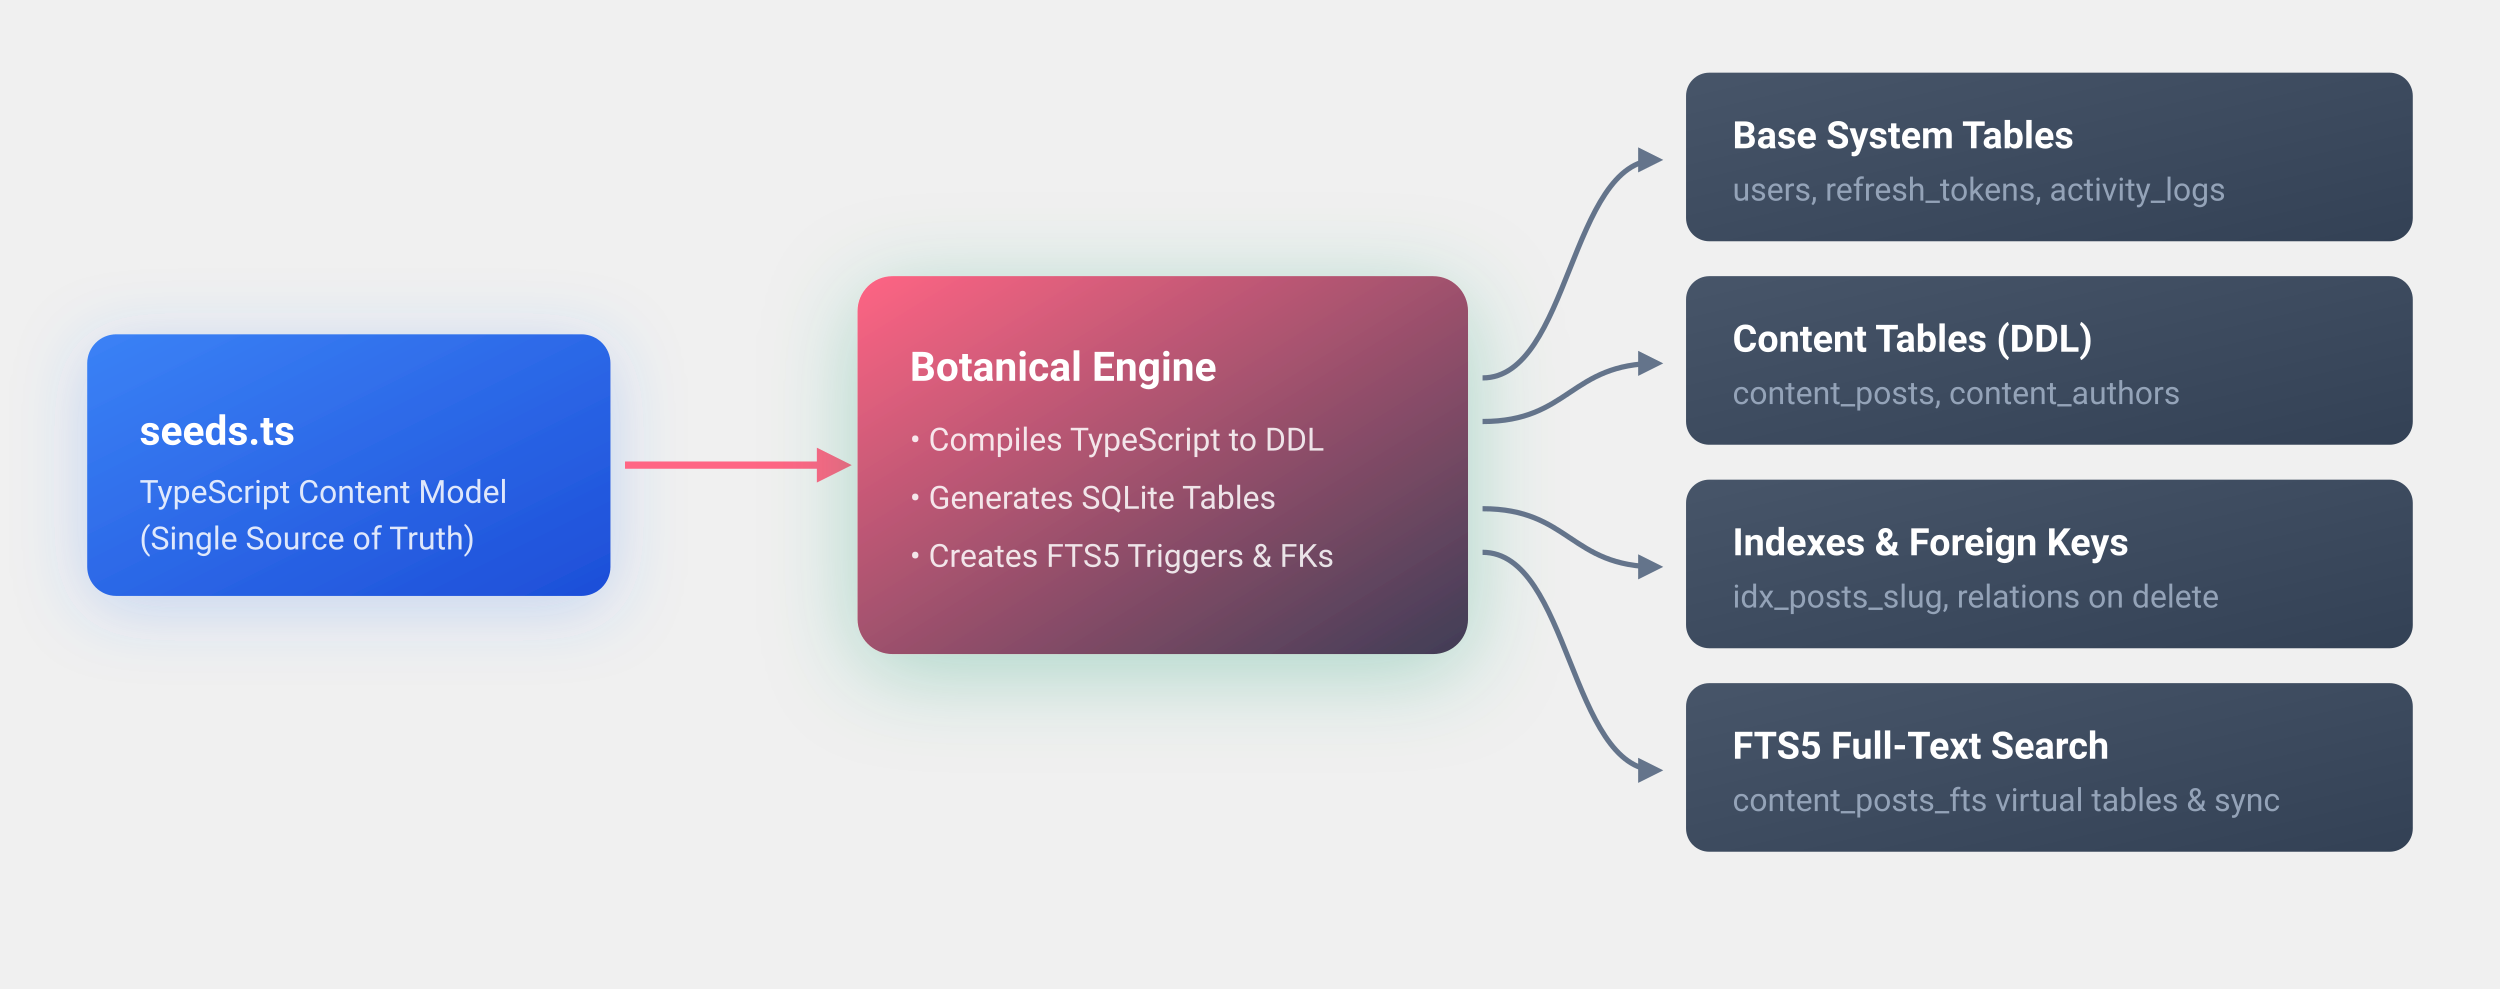
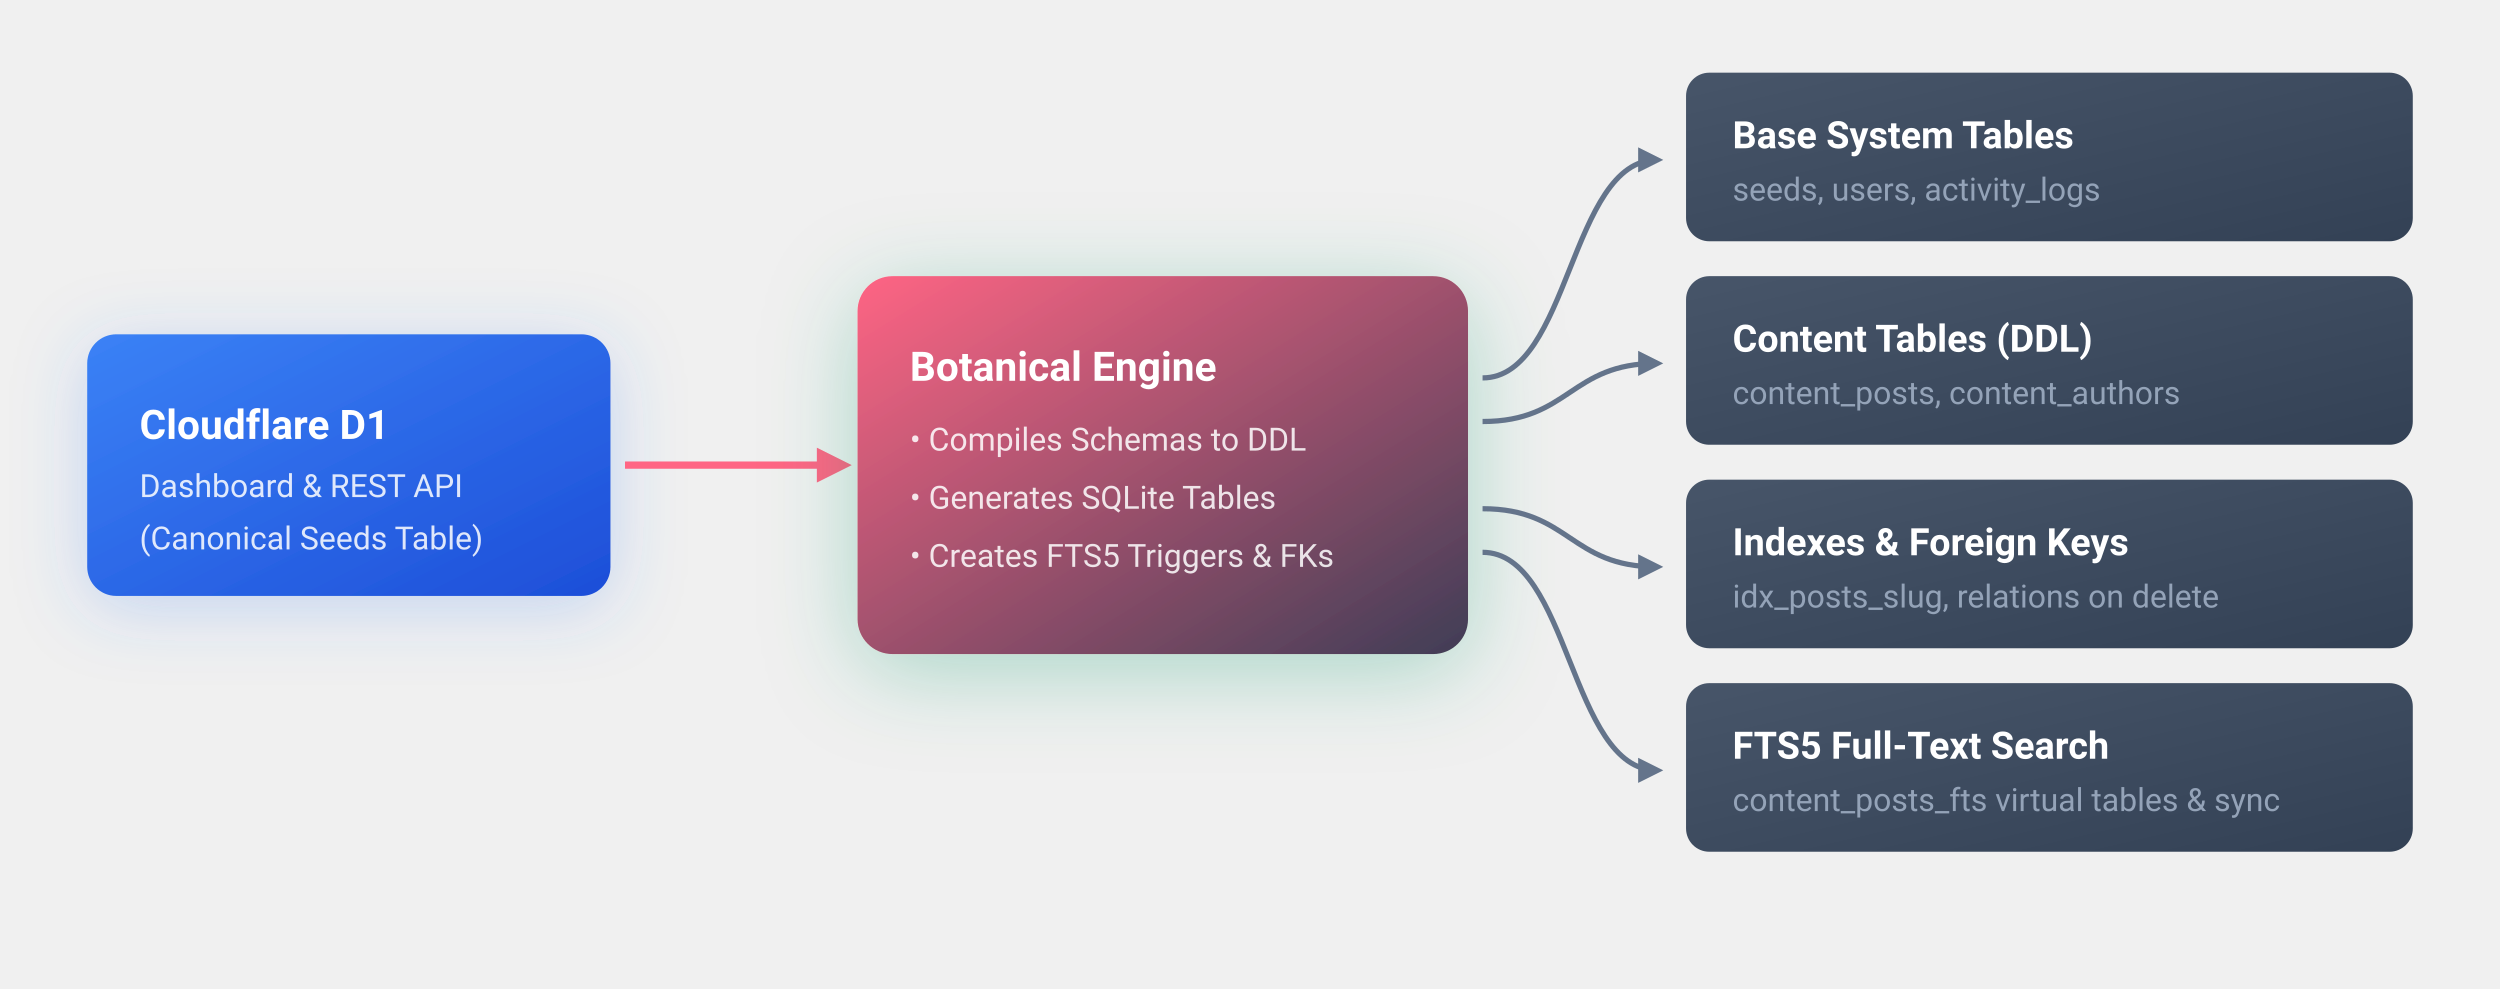
<svg xmlns="http://www.w3.org/2000/svg" viewBox="0 0 860 340" width="100%" height="100%">
  <defs>
    <linearGradient id="sourceGrad" x1="0%" y1="0%" x2="100%" y2="100%">
      <stop offset="0%" stop-color="#3b82f6" />
      <stop offset="100%" stop-color="#1d4ed8" />
    </linearGradient>
    <linearGradient id="engineGrad" x1="0%" y1="0%" x2="100%" y2="100%">
      <stop offset="0%" stop-color="#FF6584" />
      <stop offset="100%" stop-color="#3F3D56" />
    </linearGradient>
    <linearGradient id="targetGrad" x1="0%" y1="0%" x2="100%" y2="100%">
      <stop offset="0%" stop-color="#475569" />
      <stop offset="100%" stop-color="#334155" />
    </linearGradient>
    <marker id="arrow" viewBox="0 0 10 10" refX="6" refY="5" markerWidth="6" markerHeight="6" orient="auto">
      <path d="M 0 1 L 8 5 L 0 9 z" fill="#FF6584" />
    </marker>
    <marker id="arrow-sub" viewBox="0 0 10 10" refX="6" refY="5" markerWidth="6" markerHeight="6" orient="auto">
      <path d="M 0 1 L 8 5 L 0 9 z" fill="#64748b" />
    </marker>
  </defs>
  <style>
    .card-title { font-family: -apple-system, BlinkMacSystemFont, "Segoe UI", Roboto, sans-serif; font-size: 14px; font-weight: 700; fill: #ffffff; }
    .card-sub { font-family: -apple-system, BlinkMacSystemFont, "Segoe UI", Roboto, sans-serif; font-size: 11px; fill: rgba(255, 255, 255, 0.85); }
    .table-title { font-family: -apple-system, BlinkMacSystemFont, "Segoe UI", Roboto, sans-serif; font-size: 13px; font-weight: 600; fill: #ffffff; }
    .table-sub { font-family: -apple-system, BlinkMacSystemFont, "Segoe UI", Roboto, sans-serif; font-size: 11px; fill: #94a3b8; }
  </style>
  <g transform="translate(30, 115)">
    <rect width="180" height="90" rx="10" fill="url(#sourceGrad)" filter="drop-shadow(0 4px 12px rgba(59, 130, 246, 0.25))" />
-     <text x="18" y="38" class="card-title">seeds.ts</text>
-     <text x="18" y="58" class="card-sub">TypeScript Content Model</text>
-     <text x="18" y="74" class="card-sub">(Single Source of Truth)</text>
+     <text x="18" y="36" class="card-title">Cloudflare D1</text>
+     <text x="18" y="56" class="card-sub">Dashboard &amp; REST API</text>
+     <text x="18" y="74" class="card-sub">(Canonical Seeds Table)</text>
  </g>
  <path d="M 215 160 L 290 160" stroke="#FF6584" stroke-width="2.5" marker-end="url(#arrow)" />
  <g transform="translate(295, 95)">
    <rect width="210" height="130" rx="12" fill="url(#engineGrad)" filter="drop-shadow(0 6px 16px rgba(5, 150, 105, 0.3))" />
    <text x="18" y="36" class="card-title">Botanical Engine</text>
-     <text x="18" y="60" class="card-sub">• Compiles TypeScript to DDL</text>
+     <text x="18" y="60" class="card-sub">• Compiles Schemas to DDL</text>
    <text x="18" y="80" class="card-sub">• Generates SQLite Tables</text>
    <text x="18" y="100" class="card-sub">• Creates FTS5 Triggers &amp; FKs</text>
  </g>
  <path d="M 510 130 C 540 130, 540 55, 570 55" fill="none" stroke="#64748b" stroke-width="1.8" marker-end="url(#arrow-sub)" />
  <path d="M 510 145 C 540 145, 540 125, 570 125" fill="none" stroke="#64748b" stroke-width="1.8" marker-end="url(#arrow-sub)" />
  <path d="M 510 175 C 540 175, 540 195, 570 195" fill="none" stroke="#64748b" stroke-width="1.8" marker-end="url(#arrow-sub)" />
  <path d="M 510 190 C 540 190, 540 265, 570 265" fill="none" stroke="#64748b" stroke-width="1.8" marker-end="url(#arrow-sub)" />
  <g transform="translate(580, 25)">
    <rect width="250" height="58" rx="8" fill="url(#targetGrad)" />
    <text x="16" y="26" class="table-title">Base System Tables</text>
-     <text x="16" y="44" class="table-sub">users, refresh_tokens, activity_logs</text>
+     <text x="16" y="44" class="table-sub">seeds, users, activity_logs</text>
  </g>
  <g transform="translate(580, 95)">
    <rect width="250" height="58" rx="8" fill="url(#targetGrad)" />
    <text x="16" y="26" class="table-title">Content Tables (DDL)</text>
    <text x="16" y="44" class="table-sub">content_posts, content_authors</text>
  </g>
  <g transform="translate(580, 165)">
    <rect width="250" height="58" rx="8" fill="url(#targetGrad)" />
    <text x="16" y="26" class="table-title">Indexes &amp; Foreign Keys</text>
    <text x="16" y="44" class="table-sub">idx_posts_slug, relations on delete</text>
  </g>
  <g transform="translate(580, 235)">
    <rect width="250" height="58" rx="8" fill="url(#targetGrad)" />
    <text x="16" y="26" class="table-title">FTS5 Full-Text Search</text>
    <text x="16" y="44" class="table-sub">content_posts_fts virtual tables &amp; sync</text>
  </g>
</svg>
